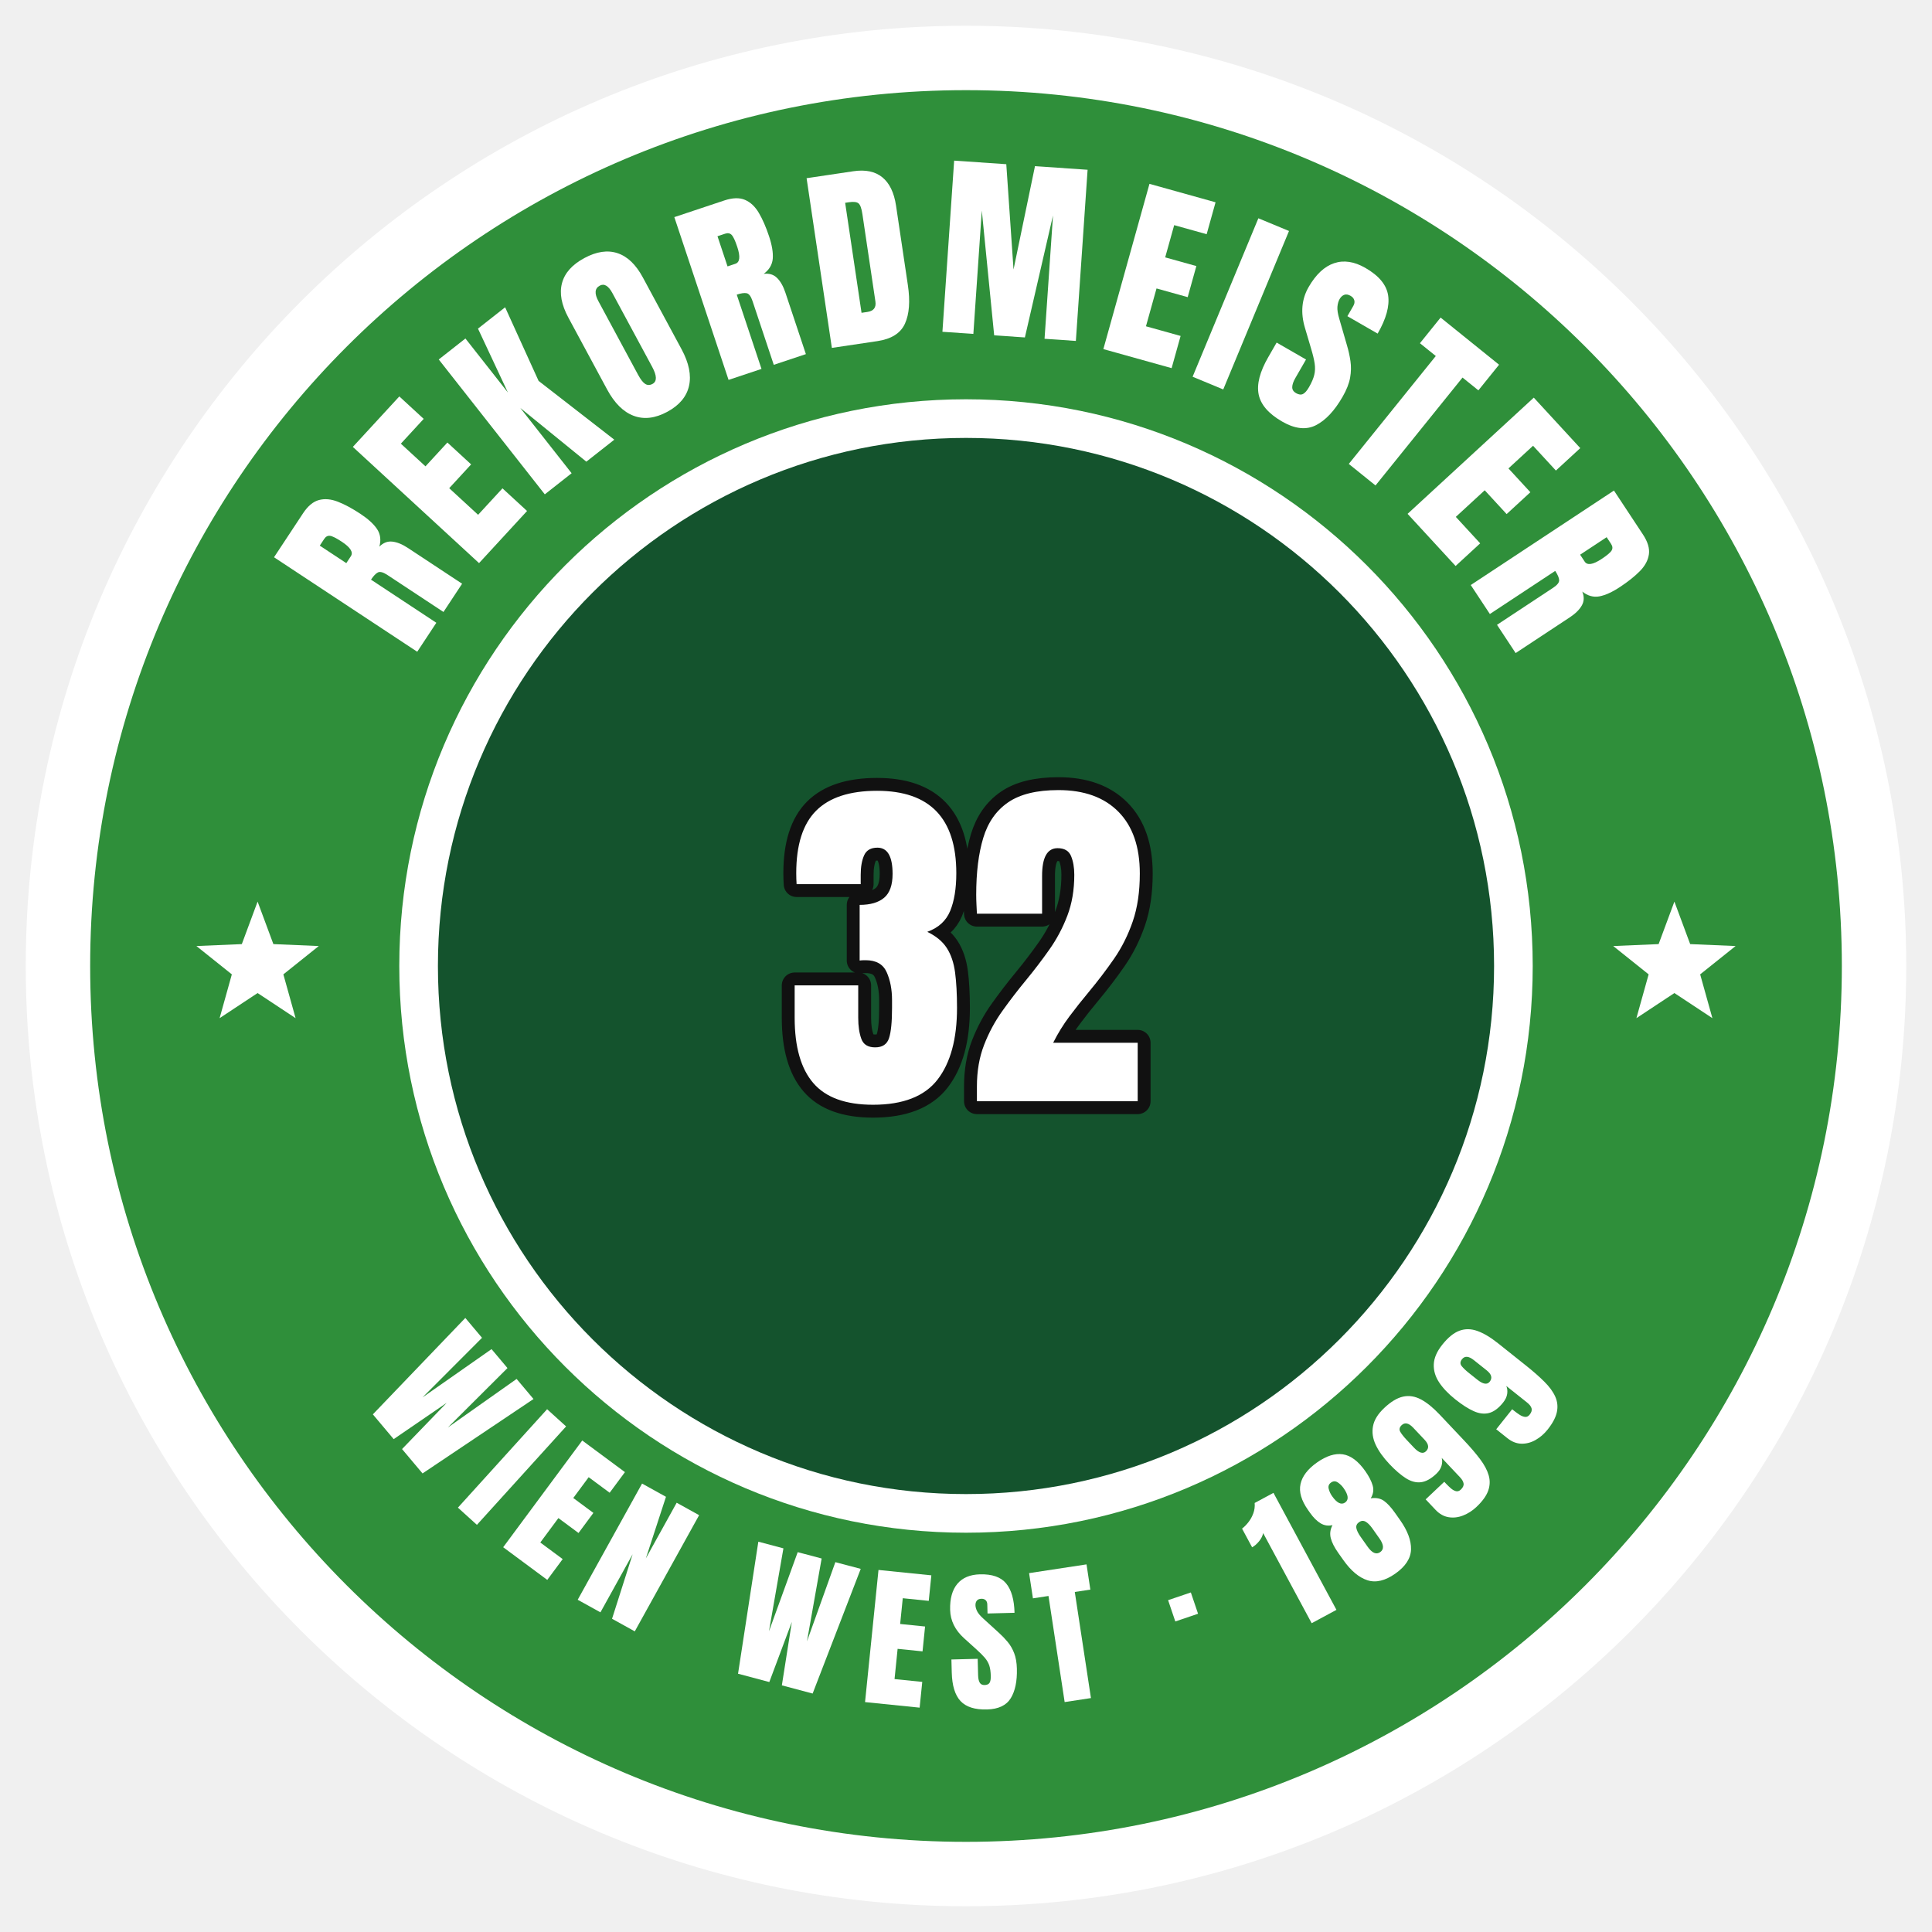
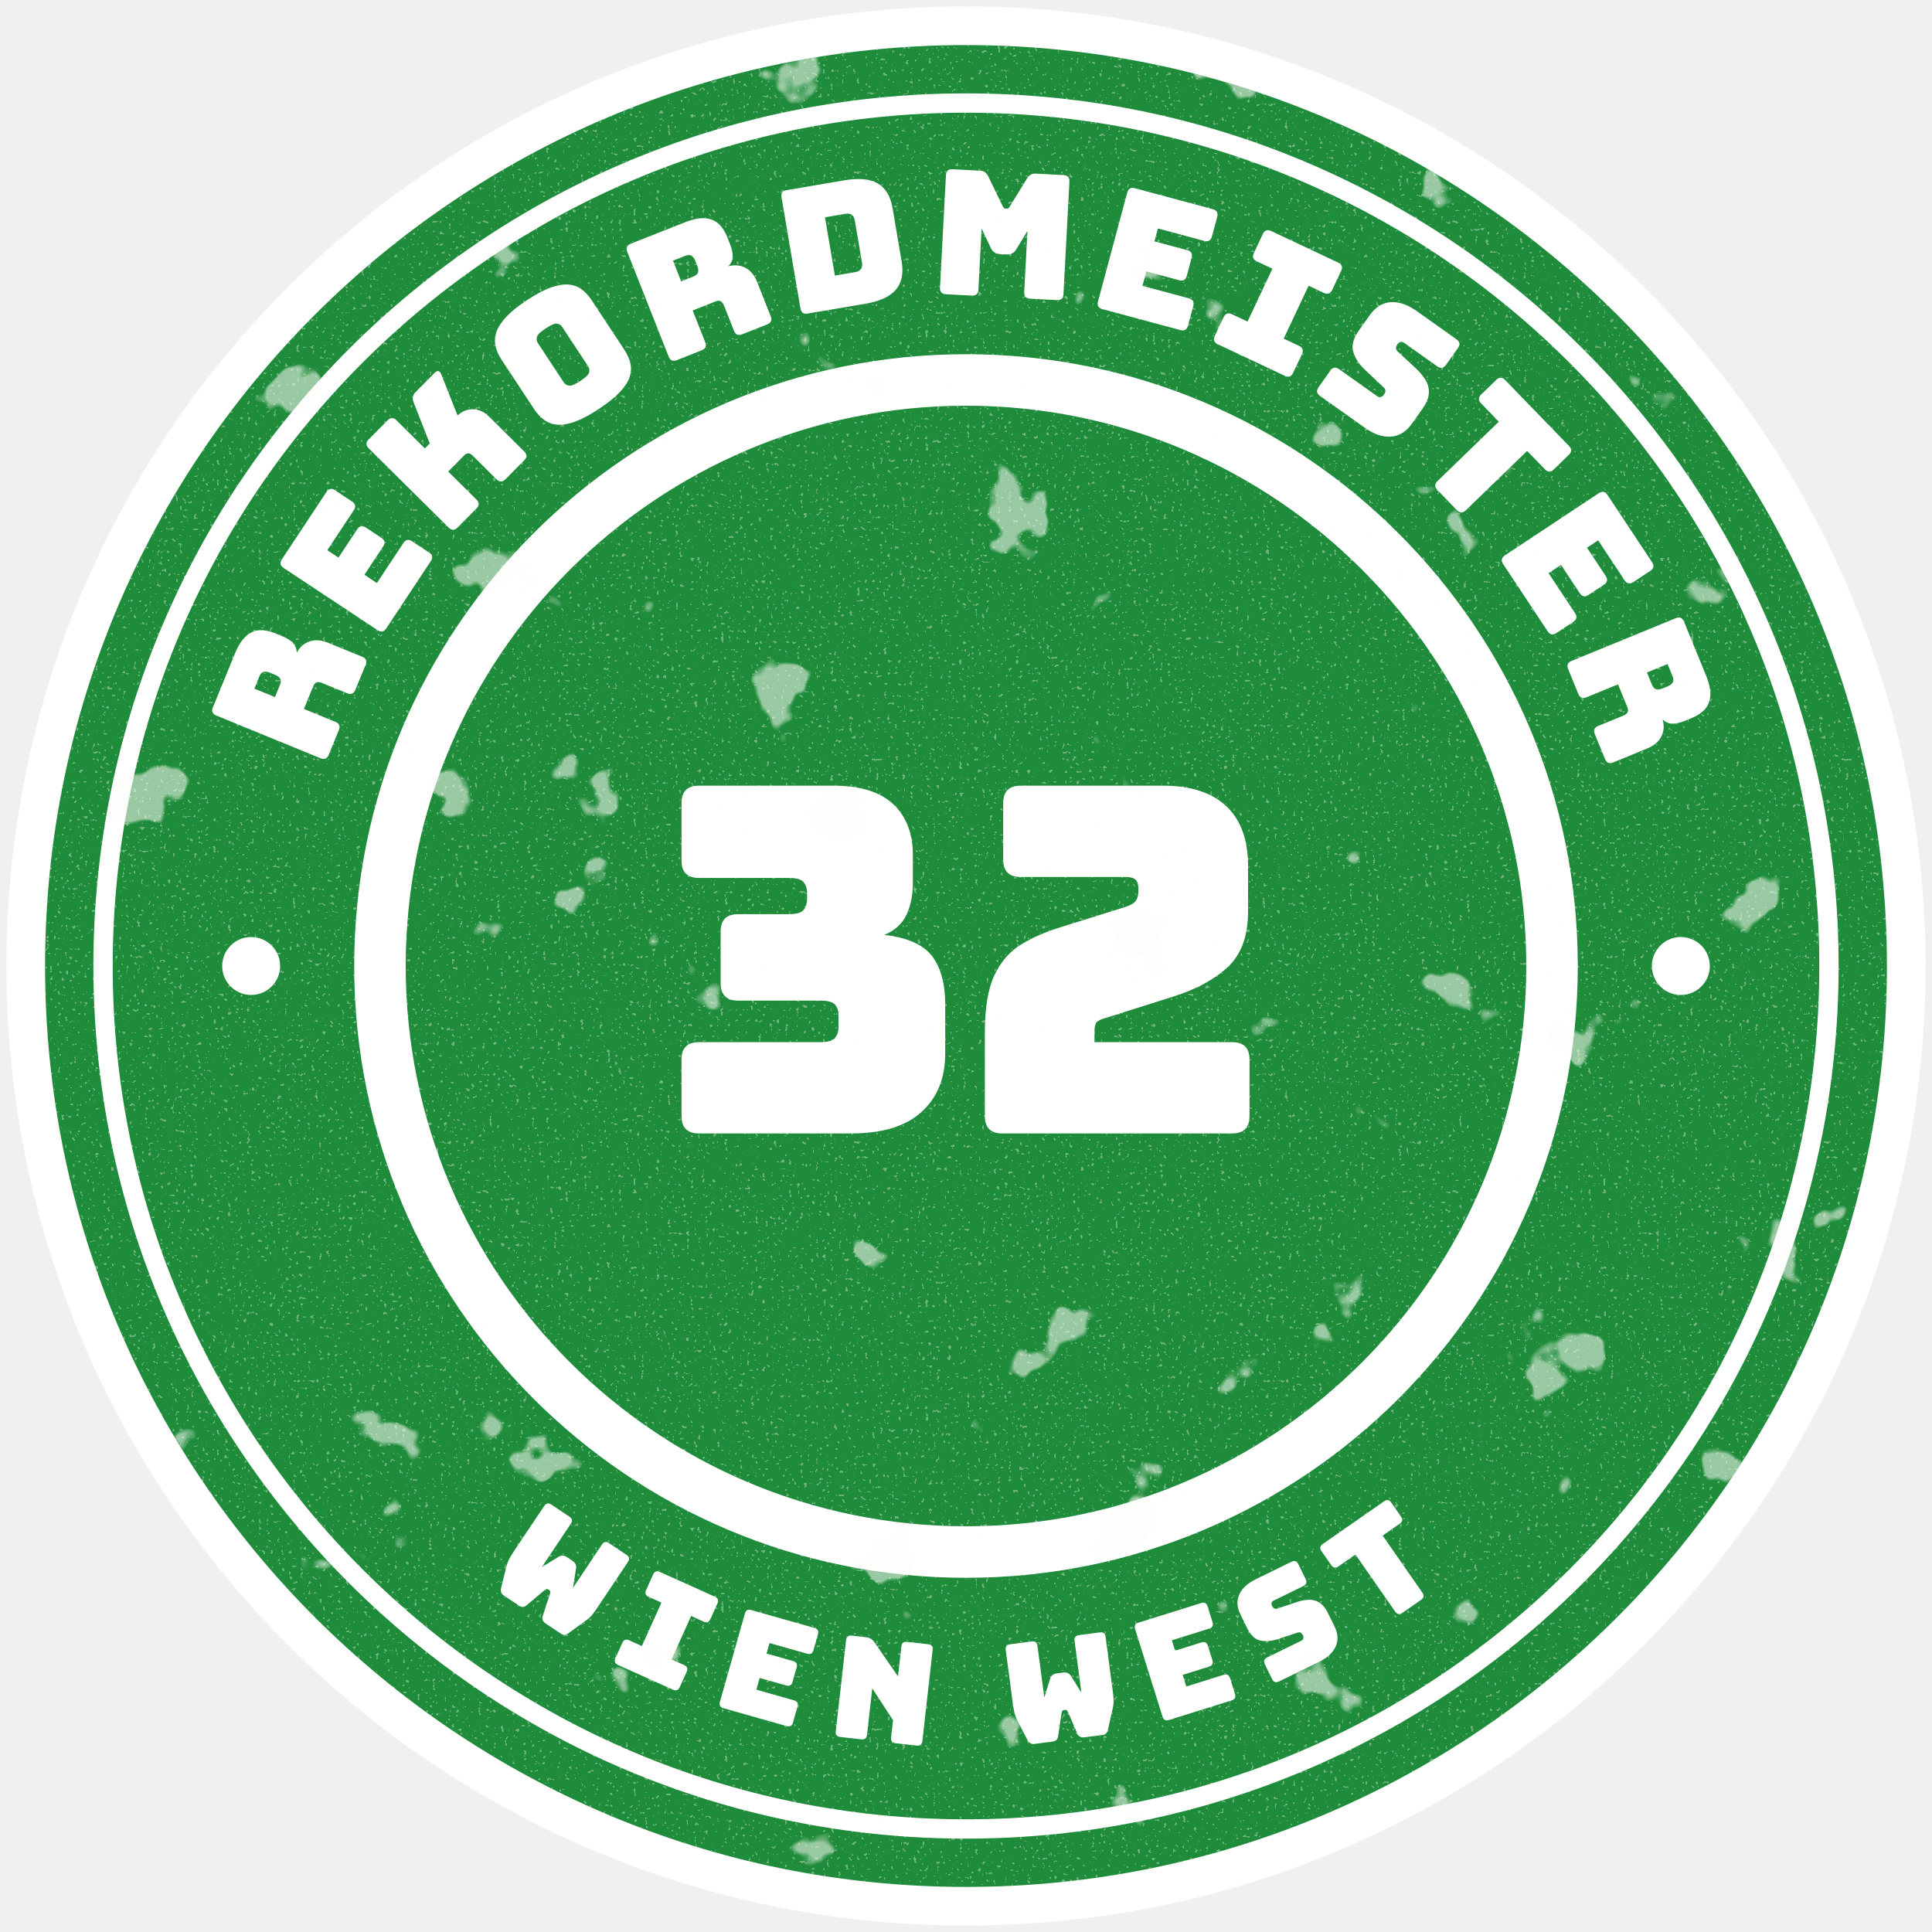
<svg xmlns="http://www.w3.org/2000/svg" viewBox="0 0 600 600" role="img" aria-label="32 Titel">
-   <circle cx="300" cy="300" r="292" fill="#FFFFFF" />
-   <circle cx="300" cy="300" r="272" fill="#2F8F3A" />
-   <circle cx="300" cy="300" r="176" fill="#FFFFFF" />
-   <circle cx="300" cy="300" r="164" fill="#14532D" />
-   <path d="M-1.63 0L-12.41 0L-12.41-53.28L3.94-53.28Q8.02-53.28 10.11-51.42Q12.20-49.56 12.91-46.21Q13.62-42.87 13.62-38.36L13.62-38.36Q13.62-34.00 12.52-31.39Q11.41-28.79 8.36-27.79L8.36-27.79Q10.87-27.28 11.88-25.29Q12.90-23.31 12.90-20.16L12.90-20.16L12.90 0L2.39 0L2.39-20.86Q2.39-23.19 1.44-23.75Q0.48-24.31-1.63-24.31L-1.63-24.31L-1.63 0ZM-1.57-43.41L-1.57-33.54L1.00-33.54Q3.21-33.54 3.21-38.36L3.21-38.36Q3.21-41.47 2.72-42.44Q2.24-43.41 0.91-43.41L0.91-43.41L-1.57-43.41Z" fill="#FFFFFF" transform="translate(300 300) rotate(-56.58) translate(0 -196.0)" />
-   <path d="M11.61 0L-10.40 0L-10.40-53.28L10.91-53.28L10.91-42.99L0.44-42.99L0.44-32.60L10.49-32.60L10.49-22.58L0.44-22.58L0.44-10.38L11.61-10.38L11.61 0Z" fill="#FFFFFF" transform="translate(300 300) rotate(-47.36) translate(0 -196.0)" />
-   <path d="M-1.68 0L-12.28 0L-12.28-53.28L-1.74-53.28L-1.74-31.94L3.22-53.28L13.94-53.28L7.98-28.88L15.18 0L4.13 0L-1.68-25.79L-1.68 0Z" fill="#FFFFFF" transform="translate(300 300) rotate(-38.18) translate(0 -196.0)" />
-   <path d="M0 0.48L0 0.48Q-6.39 0.48-9.76-3.38Q-13.14-7.24-13.14-14.53L-13.14-14.53L-13.14-39.84Q-13.14-46.68-9.79-50.22Q-6.45-53.77 0-53.77L0-53.77Q6.45-53.77 9.79-50.22Q13.14-46.68 13.14-39.84L13.14-39.84L13.14-14.53Q13.14-7.24 9.76-3.38Q6.39 0.48 0 0.48ZM0.09-9.32L0.09-9.32Q2.51-9.32 2.51-14.02L2.51-14.02L2.51-40.02Q2.51-43.96 0.15-43.96L0.15-43.96Q-2.51-43.96-2.51-39.93L-2.51-39.93L-2.51-13.96Q-2.51-11.47-1.91-10.40Q-1.30-9.32 0.09-9.32Z" fill="#FFFFFF" transform="translate(300 300) rotate(-28.33) translate(0 -196.0)" />
-   <path d="M-1.63 0L-12.41 0L-12.41-53.28L3.94-53.28Q8.02-53.28 10.11-51.42Q12.20-49.56 12.91-46.21Q13.62-42.87 13.62-38.36L13.62-38.36Q13.62-34.00 12.52-31.39Q11.41-28.79 8.36-27.79L8.36-27.79Q10.87-27.28 11.88-25.29Q12.90-23.31 12.90-20.16L12.90-20.16L12.90 0L2.39 0L2.39-20.86Q2.39-23.19 1.44-23.75Q0.48-24.31-1.63-24.31L-1.63-24.31L-1.63 0ZM-1.57-43.41L-1.57-33.54L1.00-33.54Q3.21-33.54 3.21-38.36L3.21-38.36Q3.21-41.47 2.72-42.44Q2.24-43.41 0.91-43.41L0.91-43.41L-1.57-43.41Z" fill="#FFFFFF" transform="translate(300 300) rotate(-18.43) translate(0 -196.0)" />
-   <path d="M1.36 0L-12.93 0L-12.93-53.28L1.73-53.28Q7.48-53.28 10.38-50.09Q13.29-46.89 13.29-40.75L13.29-40.75L13.29-15.80Q13.29-8.23 10.64-4.12Q7.99 0 1.36 0L1.36 0ZM-2.21-43.96L-2.21-9.42L-0.36-9.42Q2.57-9.42 2.57-12.26L2.57-12.26L2.57-39.75Q2.57-42.41 1.86-43.19Q1.15-43.96-1.03-43.96L-1.03-43.96L-2.21-43.96Z" fill="#FFFFFF" transform="translate(300 300) rotate(-8.47) translate(0 -196.0)" />
-   <path d="M-11.14 0L-20.77 0L-20.77-53.28L-4.54-53.28L-0.06-20.80L4.39-53.28L20.77-53.28L20.77 0L11.02 0L11.02-38.39L4.90 0L-4.66 0L-11.14-38.39L-11.14 0Z" fill="#FFFFFF" transform="translate(300 300) rotate(3.92) translate(0 -196.0)" />
-   <path d="M11.61 0L-10.40 0L-10.40-53.28L10.91-53.28L10.91-42.99L0.44-42.99L0.44-32.60L10.49-32.60L10.49-22.58L0.44-22.58L0.44-10.38L11.61-10.38L11.61 0Z" fill="#FFFFFF" transform="translate(300 300) rotate(15.59) translate(0 -196.0)" />
-   <path d="M5.15 0L-5.15 0L-5.15-53.28L5.15-53.28L5.15 0Z" fill="#FFFFFF" transform="translate(300 300) rotate(22.54) translate(0 -196.0)" />
-   <path d="M0.71 0.48L0.71 0.48Q-6.58 0.48-9.81-3.15Q-13.03-6.78-13.03-14.71L-13.03-14.71L-13.03-19.92L-2.50-19.92L-2.50-13.26Q-2.50-11.41-1.94-10.37Q-1.38-9.32 0.02-9.32L0.02-9.32Q1.47-9.32 2.03-10.17Q2.59-11.02 2.59-12.96L2.59-12.96Q2.59-15.41 2.10-17.06Q1.62-18.71 0.42-20.21Q-0.77-21.71-2.89-23.70L-2.89-23.70L-7.67-28.25Q-13.03-33.30-13.03-39.81L-13.03-39.81Q-13.03-46.62-9.87-50.19Q-6.71-53.77-0.71-53.77L-0.71-53.77Q6.61-53.77 9.69-49.86Q12.76-45.96 12.76-37.99L12.76-37.99L1.92-37.99L1.92-41.66Q1.92-42.75 1.30-43.35Q0.68-43.96-0.38-43.96L-0.38-43.96Q-1.65-43.96-2.24-43.25Q-2.83-42.53-2.83-41.41L-2.83-41.41Q-2.83-40.29-2.23-38.99Q-1.62-37.69 0.17-36.00L0.17-36.00L6.31-30.09Q8.16-28.34 9.70-26.38Q11.25-24.43 12.19-21.84Q13.12-19.25 13.12-15.53L13.12-15.53Q13.12-8.02 10.35-3.77Q7.58 0.48 0.71 0.48Z" fill="#FFFFFF" transform="translate(300 300) rotate(29.94) translate(0 -196.0)" />
-   <path d="M5.33 0L-5.33 0L-5.33-43.05L-11.66-43.05L-11.66-53.28L11.66-53.28L11.66-43.05L5.33-43.05L5.33 0Z" fill="#FFFFFF" transform="translate(300 300) rotate(38.88) translate(0 -196.0)" />
-   <path d="M11.61 0L-10.40 0L-10.40-53.28L10.91-53.28L10.91-42.99L0.44-42.99L0.44-32.60L10.49-32.60L10.49-22.58L0.44-22.58L0.44-10.38L11.61-10.38L11.61 0Z" fill="#FFFFFF" transform="translate(300 300) rotate(47.36) translate(0 -196.0)" />
-   <path d="M-1.63 0L-12.41 0L-12.41-53.28L3.94-53.28Q8.02-53.28 10.11-51.42Q12.20-49.56 12.91-46.21Q13.62-42.87 13.62-38.36L13.62-38.36Q13.62-34.00 12.52-31.39Q11.41-28.79 8.36-27.79L8.36-27.79Q10.87-27.28 11.88-25.29Q12.90-23.31 12.90-20.16L12.90-20.16L12.90 0L2.39 0L2.39-20.86Q2.39-23.19 1.44-23.75Q0.48-24.31-1.63-24.31L-1.63-24.31L-1.63 0ZM-1.57-43.41L-1.57-33.54L1.00-33.54Q3.21-33.54 3.21-38.36L3.21-38.36Q3.21-41.47 2.72-42.44Q2.24-43.41 0.91-43.41L0.91-43.41L-1.57-43.41Z" fill="#FFFFFF" transform="translate(300 300) rotate(56.58) translate(0 -196.0)" />
-   <path d="M-1.97 0L-12.02 0L-16.45-41.25L-8.39-41.25L-6.12-15.21L-3.80-41.25L3.89-41.25L6.09-15.21L8.30-41.25L16.45-41.25L11.95 0L2.06 0L0-19.85L-1.97 0Z" fill="#FFFFFF" transform="translate(300 300) rotate(49.93) translate(0 230.6)" />
-   <path d="M3.98 0L-3.98 0L-3.98-41.25L3.98-41.25L3.98 0Z" fill="#FFFFFF" transform="translate(300 300) rotate(42.18) translate(0 230.6)" />
-   <path d="M8.99 0L-8.05 0L-8.05-41.25L8.45-41.25L8.45-33.28L0.34-33.28L0.34-25.24L8.12-25.24L8.12-17.48L0.34-17.48L0.34-8.04L8.99-8.04L8.99 0Z" fill="#FFFFFF" transform="translate(300 300) rotate(36.53) translate(0 230.6)" />
-   <path d="M-2.06 0L-10.13 0L-10.13-41.25L-1.64-41.25L2.16-21.49L2.16-41.25L10.13-41.25L10.13 0L2.06 0L-2.06-20.63L-2.06 0Z" fill="#FFFFFF" transform="translate(300 300) rotate(28.98) translate(0 230.6)" />
-   <path d="" fill="#FFFFFF" transform="translate(300 300) rotate(22.67) translate(0 230.6)" />
-   <path d="M-1.97 0L-12.02 0L-16.45-41.25L-8.39-41.25L-6.12-15.21L-3.80-41.25L3.89-41.25L6.09-15.21L8.30-41.25L16.45-41.25L11.95 0L2.06 0L0-19.85L-1.97 0Z" fill="#FFFFFF" transform="translate(300 300) rotate(14.87) translate(0 230.6)" />
-   <path d="M8.99 0L-8.05 0L-8.05-41.25L8.45-41.25L8.45-33.28L0.34-33.28L0.34-25.24L8.12-25.24L8.12-17.48L0.34-17.48L0.34-8.04L8.99-8.04L8.99 0Z" fill="#FFFFFF" transform="translate(300 300) rotate(5.81) translate(0 230.6)" />
-   <path d="M0.55 0.38L0.55 0.38Q-5.10 0.38-7.59-2.44Q-10.09-5.25-10.09-11.39L-10.09-11.39L-10.09-15.42L-1.93-15.42L-1.93-10.27Q-1.93-8.84-1.50-8.03Q-1.07-7.22 0.01-7.22L0.01-7.22Q1.14-7.22 1.57-7.88Q2.00-8.53 2.00-10.03L2.00-10.03Q2.00-11.93 1.63-13.21Q1.25-14.48 0.33-15.64Q-0.60-16.80-2.24-18.35L-2.24-18.35L-5.94-21.87Q-10.09-25.78-10.09-30.82L-10.09-30.82Q-10.09-36.09-7.64-38.86Q-5.19-41.63-0.55-41.63L-0.55-41.63Q5.12-41.63 7.50-38.60Q9.88-35.58 9.88-29.41L9.88-29.41L1.49-29.41L1.49-32.25Q1.49-33.09 1.01-33.56Q0.53-34.03-0.29-34.03L-0.29-34.03Q-1.28-34.03-1.73-33.48Q-2.19-32.93-2.19-32.06L-2.19-32.06Q-2.19-31.20-1.72-30.19Q-1.25-29.18 0.13-27.87L0.13-27.87L4.89-23.30Q6.32-21.94 7.51-20.43Q8.71-18.91 9.43-16.91Q10.16-14.91 10.16-12.02L10.16-12.02Q10.16-6.21 8.02-2.92Q5.87 0.38 0.55 0.38Z" fill="#FFFFFF" transform="translate(300 300) rotate(-1.48) translate(0 230.6)" />
-   <path d="M4.13 0L-4.13 0L-4.13-33.33L-9.02-33.33L-9.02-41.25L9.02-41.25L9.02-33.33L4.13-33.33L4.13 0Z" fill="#FFFFFF" transform="translate(300 300) rotate(-8.66) translate(0 230.6)" />
-   <path d="" fill="#FFFFFF" transform="translate(300 300) rotate(-14.25) translate(0 230.6)" />
-   <path d="M3.73-16.95L-3.73-16.95L-3.73-23.93L3.73-23.93L3.73-16.95Z" fill="#FFFFFF" transform="translate(300 300) rotate(-18.71) translate(0 230.6)" />
-   <path d="" fill="#FFFFFF" transform="translate(300 300) rotate(-23.17) translate(0 230.6)" />
-   <path d="M6.50 0L-2.24 0L-2.24-31.78Q-3.08-30.77-4.56-30.15Q-6.04-29.53-7.35-29.53L-7.35-29.53L-7.35-36.12Q-6.11-36.30-4.68-36.93Q-3.25-37.55-2.02-38.64Q-0.79-39.73-0.13-41.27L-0.13-41.27L6.50-41.27L6.50 0Z" fill="#FFFFFF" transform="translate(300 300) rotate(-28.30) translate(0 230.6)" />
-   <path d="M0 0.45L0 0.45Q-5.81 0.45-8.30-2.88Q-10.78-6.21-10.78-12.30L-10.78-12.30L-10.78-15.05Q-10.78-18.19-10.03-20.13Q-9.28-22.08-7.27-23.11L-7.27-23.11Q-9.16-23.88-9.96-25.70Q-10.76-27.52-10.76-30.21L-10.76-30.21L-10.76-31.29Q-10.76-36.77-8.00-39.27Q-5.25-41.77 0-41.77L0-41.77Q5.39-41.77 8.06-39.20Q10.73-36.63 10.73-30.96L10.73-30.96Q10.73-27.98 10.03-25.97Q9.33-23.95 7.24-23.06L7.24-23.06Q9.47-21.91 10.13-20.05Q10.78-18.19 10.78-15.05L10.78-15.05L10.78-12.30Q10.78-6.21 8.30-2.88Q5.81 0.45 0 0.45ZM0-26.58L0-26.58Q2.18-26.58 2.18-30.52L2.18-30.52Q2.18-31.83 1.72-33Q1.27-34.17 0-34.17L0-34.17Q-1.27-34.17-1.72-33Q-2.18-31.83-2.18-30.52L-2.18-30.52Q-2.18-26.58 0-26.58ZM0-7.71L0-7.71Q2.25-7.71 2.25-11.34L2.25-11.34L2.25-15.12Q2.25-16.99 1.75-18.05Q1.24-19.10 0-19.10L0-19.10Q-1.29-19.10-1.76-18.05Q-2.23-16.99-2.23-15.12L-2.23-15.12L-2.23-11.34Q-2.23-7.71 0-7.71Z" fill="#FFFFFF" transform="translate(300 300) rotate(-35.25) translate(0 230.6)" />
-   <path d="M-0.07 0.38L-0.07 0.38Q-2.67 0.38-4.92-0.53Q-7.17-1.43-8.55-3.23Q-9.94-5.04-9.94-7.71L-9.94-7.71L-9.94-12.16L-1.99-12.16L-1.99-11.32Q-1.99-10.29-1.89-9.26Q-1.78-8.23-1.35-7.55Q-0.91-6.87 0.07-6.87L0.07-6.87Q1.45-6.87 1.99-7.63Q2.53-8.39 2.53-9.82L2.53-9.82L2.53-18.09Q1.95-17.02 0.77-16.34Q-0.40-15.66-2.09-15.66L-2.09-15.66Q-5.48-15.66-7.34-17.03Q-9.19-18.40-9.89-21.12Q-10.59-23.84-10.59-27.91L-10.59-27.91Q-10.59-32.04-9.59-35.12Q-8.58-38.20-6.22-39.91Q-3.87-41.63 0.16-41.63L0.16-41.63Q4.48-41.63 6.89-40.16Q9.30-38.70 10.30-35.75Q11.30-32.81 11.30-28.38L11.30-28.38L11.30-17.23Q11.30-12.94 10.93-9.66Q10.57-6.38 9.42-4.15Q8.27-1.92 6-0.77Q3.73 0.38-0.07 0.38ZM0.35-22.95L0.35-22.95Q2.53-22.95 2.53-25.88L2.53-25.88L2.53-30.98Q2.53-34.03 0.47-34.03L0.47-34.03Q-0.98-34.03-1.27-32.80Q-1.55-31.57-1.55-29.65L-1.55-29.65L-1.55-26.32Q-1.55-22.95 0.35-22.95Z" fill="#FFFFFF" transform="translate(300 300) rotate(-43.36) translate(0 230.6)" />
-   <path d="M-0.07 0.38L-0.07 0.38Q-2.67 0.38-4.92-0.53Q-7.17-1.43-8.55-3.23Q-9.94-5.04-9.94-7.71L-9.94-7.71L-9.94-12.16L-1.99-12.16L-1.99-11.32Q-1.99-10.29-1.89-9.26Q-1.78-8.23-1.35-7.55Q-0.91-6.87 0.07-6.87L0.07-6.87Q1.45-6.87 1.99-7.63Q2.53-8.39 2.53-9.82L2.53-9.82L2.53-18.09Q1.95-17.02 0.77-16.34Q-0.40-15.66-2.09-15.66L-2.09-15.66Q-5.48-15.66-7.34-17.03Q-9.19-18.40-9.89-21.12Q-10.59-23.84-10.59-27.91L-10.59-27.91Q-10.59-32.04-9.59-35.12Q-8.58-38.20-6.22-39.91Q-3.87-41.63 0.16-41.63L0.16-41.63Q4.48-41.63 6.89-40.16Q9.30-38.70 10.30-35.75Q11.30-32.81 11.30-28.38L11.30-28.38L11.30-17.23Q11.30-12.94 10.93-9.66Q10.57-6.38 9.42-4.15Q8.27-1.92 6-0.77Q3.73 0.38-0.07 0.38ZM0.35-22.95L0.35-22.95Q2.53-22.95 2.53-25.88L2.53-25.88L2.53-30.98Q2.53-34.03 0.47-34.03L0.47-34.03Q-0.98-34.03-1.27-32.80Q-1.55-31.57-1.55-29.65L-1.55-29.65L-1.55-26.32Q-1.55-22.95 0.35-22.95Z" fill="#FFFFFF" transform="translate(300 300) rotate(-51.46) translate(0 230.6)" />
-   <polygon points="80.0,280.0 84.9,293.2 99.0,293.8 88.0,302.6 91.8,316.2 80.0,308.4 68.2,316.2 72.0,302.6 61.0,293.8 75.1,293.2" fill="#FFFFFF" />
-   <polygon points="520.0,280.0 524.9,293.2 539.0,293.8 528.0,302.6 531.8,316.2 520.0,308.4 508.2,316.2 512.0,302.6 501.0,293.8 515.1,293.2" fill="#FFFFFF" />
-   <path d="M271.13 343.09L271.13 343.09Q258.38 343.09 252.59 336.37Q246.79 329.64 246.79 316.08L246.79 316.08L246.79 306.02L266.53 306.02L266.53 316.13Q266.53 319.96 267.49 322.61Q268.45 325.27 271.78 325.27L271.78 325.27Q275.17 325.27 276.10 322.39Q277.03 319.52 277.03 313.02L277.03 313.02L277.03 310.61Q277.03 305.63 275.36 301.91Q273.70 298.20 268.83 298.20L268.83 298.20Q268.23 298.20 267.76 298.22Q267.30 298.25 266.97 298.30L266.97 298.30L266.97 281.02Q271.95 281.02 274.57 278.81Q277.20 276.59 277.20 271.40L277.20 271.40Q277.20 263.25 272.49 263.25L272.49 263.25Q269.43 263.25 268.36 265.63Q267.30 268.01 267.30 271.67L267.30 271.67L267.30 274.57L247.39 274.57Q247.34 273.91 247.31 272.98Q247.28 272.05 247.28 271.18L247.28 271.18Q247.28 257.95 253.46 251.77Q259.64 245.59 272.38 245.59L272.38 245.59Q296.99 245.59 296.99 271.18L296.99 271.18Q296.99 278.29 295.08 282.91Q293.16 287.53 287.97 289.39L287.97 289.39Q292.07 291.36 294.04 294.42Q296.01 297.48 296.61 302.02Q297.21 306.56 297.21 313.02L297.21 313.02Q297.21 327.45 291.17 335.27Q285.13 343.09 271.13 343.09ZM353.32 342L303.39 342L303.39 337.41Q303.39 330.24 305.61 324.53Q307.82 318.81 311.32 313.92Q314.82 309.02 318.70 304.32L318.70 304.32Q322.48 299.73 325.89 294.89Q329.31 290.05 331.47 284.39Q333.63 278.73 333.63 271.67L333.63 271.67Q333.63 268.28 332.62 265.85Q331.61 263.41 328.44 263.41L328.44 263.41Q323.63 263.41 323.63 272L323.63 272L323.63 283.76L303.39 283.76Q303.34 282.50 303.25 280.91Q303.17 279.33 303.17 277.85L303.17 277.85Q303.17 267.46 305.36 260.21Q307.55 252.97 313.10 249.17Q318.65 245.37 328.71 245.37L328.71 245.37Q340.69 245.37 347.33 252.09Q353.98 258.82 353.98 271.29L353.98 271.29Q353.98 279.77 351.79 286.14Q349.60 292.51 345.99 297.73Q342.38 302.95 338.06 308.15L338.06 308.15Q335 311.81 332.13 315.64Q329.26 319.47 327.07 323.84L327.07 323.84L353.32 323.84L353.32 342Z" fill="#111111" stroke="#111111" stroke-width="8" stroke-linejoin="round" />
-   <path d="M271.13 343.09L271.13 343.09Q258.38 343.09 252.59 336.37Q246.79 329.64 246.79 316.08L246.79 316.08L246.79 306.02L266.53 306.02L266.53 316.13Q266.53 319.96 267.49 322.61Q268.45 325.27 271.78 325.27L271.78 325.27Q275.17 325.27 276.10 322.39Q277.03 319.52 277.03 313.02L277.03 313.02L277.03 310.61Q277.03 305.63 275.36 301.91Q273.70 298.20 268.83 298.20L268.83 298.20Q268.23 298.20 267.76 298.22Q267.30 298.25 266.97 298.30L266.97 298.30L266.97 281.02Q271.95 281.02 274.57 278.81Q277.20 276.59 277.20 271.40L277.20 271.40Q277.20 263.25 272.49 263.25L272.49 263.25Q269.43 263.25 268.36 265.63Q267.30 268.01 267.30 271.67L267.30 271.67L267.30 274.57L247.39 274.57Q247.34 273.91 247.31 272.98Q247.28 272.05 247.28 271.18L247.28 271.18Q247.28 257.95 253.46 251.77Q259.64 245.59 272.38 245.59L272.38 245.59Q296.99 245.59 296.99 271.18L296.99 271.18Q296.99 278.29 295.08 282.91Q293.16 287.53 287.97 289.39L287.97 289.39Q292.07 291.36 294.04 294.42Q296.01 297.48 296.61 302.02Q297.21 306.56 297.21 313.02L297.21 313.02Q297.21 327.45 291.17 335.27Q285.13 343.09 271.13 343.09ZM353.32 342L303.39 342L303.39 337.41Q303.39 330.24 305.61 324.53Q307.82 318.81 311.32 313.92Q314.82 309.02 318.70 304.32L318.70 304.32Q322.48 299.73 325.89 294.89Q329.31 290.05 331.47 284.39Q333.63 278.73 333.63 271.67L333.63 271.67Q333.63 268.28 332.62 265.85Q331.61 263.41 328.44 263.41L328.44 263.41Q323.63 263.41 323.63 272L323.63 272L323.63 283.76L303.39 283.76Q303.34 282.50 303.25 280.91Q303.17 279.33 303.17 277.85L303.17 277.85Q303.17 267.46 305.36 260.21Q307.55 252.97 313.10 249.17Q318.65 245.37 328.71 245.37L328.71 245.37Q340.69 245.37 347.33 252.09Q353.98 258.82 353.98 271.29L353.98 271.29Q353.98 279.77 351.79 286.14Q349.60 292.51 345.99 297.73Q342.38 302.95 338.06 308.15L338.06 308.15Q335 311.81 332.13 315.64Q329.26 319.47 327.07 323.84L327.07 323.84L353.32 323.84L353.32 342Z" fill="#FFFFFF" />
+   <circle cx="300" cy="300" r="298" fill="#FFFFFF" />
+   <clipPath id="cr1686344067">
+     <circle cx="300" cy="300" r="286" />
+   </clipPath>
+   <g clip-path="url(#cr1686344067)">
+     <rect width="600" height="600" fill="#1E8C3A" />
+     <circle cx="300" cy="300" r="190" fill="#FFFFFF" />
+     <circle cx="300" cy="300" r="174" fill="#1E8C3A" />
+     <circle cx="300" cy="300" r="268" fill="none" stroke="#FFFFFF" stroke-width="6" />
+     <path d="M-6.07 0L-6.07 0L-14.39 0Q-16.34 0-16.34-1.94L-16.34-1.94L-16.34-36.94Q-16.34-38.88-14.39-38.88L-14.39-38.88L3.59-38.88Q7.64-38.88 9.96-37.75Q12.28-36.61 13.26-34.59Q14.23-32.56 14.23-29.86L14.23-29.86L14.23-27.38Q14.23-25.11 13.58-23.54Q12.93-21.98 11.20-21.22L11.20-21.22Q14.17-20.90 15.96-18.85Q17.74-16.79 17.74-13.39L17.74-13.39L17.74-1.94Q17.74 0 15.80 0L15.80 0L7.43 0Q5.48 0 5.48-1.94L5.48-1.94L5.48-10.21Q5.48-11.45 5.02-11.99Q4.56-12.53 3.43-12.53L3.43-12.53L-4.13-12.53L-4.13-1.94Q-4.13 0-6.07 0ZM-0.08-29.16L-4.13-29.16L-4.13-22.25L-0.08-22.25Q1.32-22.25 1.81-22.98Q2.29-23.71 2.29-24.79L2.29-24.79L2.29-26.62Q2.29-27.70 1.81-28.43Q1.32-29.16-0.08-29.16L-0.08-29.16Z" fill="#FFFFFF" transform="translate(300 300) rotate(-67.71) translate(0 -208.0)" />
+     <path d="M13.07 0L13.07 0L-11.99 0Q-13.93 0-13.93-1.94L-13.93-1.94L-13.93-36.94Q-13.93-38.88-11.99-38.88L-11.99-38.88L13.07-38.88Q15.01-38.88 15.01-36.94L15.01-36.94L15.01-30.62Q15.01-28.67 13.07-28.67L13.07-28.67L-1.84-28.67L-1.84-24.52L8.69-24.52Q10.64-24.52 10.64-22.57L10.64-22.57L10.64-16.79Q10.64-14.85 8.69-14.85L8.69-14.85L-1.84-14.85L-1.84-10.21L13.07-10.21Q15.01-10.21 15.01-8.26L15.01-8.26L15.01-1.94Q15.01 0 13.07 0Z" fill="#FFFFFF" transform="translate(300 300) rotate(-56.49) translate(0 -208.0)" />
+     <path d="M-6.10 0L-6.10 0L-14.47 0Q-16.42 0-16.42-1.94L-16.42-1.94L-16.42-36.94Q-16.42-38.88-14.47-38.88L-14.47-38.88L-6.10-38.88Q-4.16-38.88-4.16-36.94L-4.16-36.94L-4.16-24.52L-2.00-24.52L3.56-37.10Q4.32-38.88 6.26-38.88L6.26-38.88L14.58-38.88Q16.52-38.88 15.77-37.10L15.77-37.10L10.26-24.52Q13.28-24.35 15.09-22.38Q16.90-20.41 16.90-17.17L16.90-17.17L16.90-1.94Q16.90 0 14.96 0L14.96 0L6.64 0Q4.70 0 4.70-1.94L4.70-1.94L4.70-12.47Q4.70-14.31 2.97-14.31L2.97-14.31L-4.16-14.31L-4.16-1.94Q-4.16 0-6.10 0Z" fill="#FFFFFF" transform="translate(300 300) rotate(-45.25) translate(0 -208.0)" />
+     <path d="M16.77-28.62L16.77-10.21Q16.77-7.72 16.04-5.70Q15.31-3.67 13.47-2.21Q11.64-0.76 8.37 0.03Q5.10 0.81 0.03 0.81L0.03 0.81Q-5.05 0.81-8.32 0.03Q-11.58-0.76-13.42-2.21Q-15.26-3.67-16.01-5.70Q-16.77-7.72-16.77-10.21L-16.77-10.21L-16.77-28.62Q-16.77-31.10-16.01-33.13Q-15.26-35.15-13.42-36.61Q-11.58-38.07-8.32-38.88Q-5.05-39.69 0.03-39.69L0.03-39.69Q5.10-39.69 8.37-38.88Q11.64-38.07 13.47-36.61Q15.31-35.15 16.04-33.13Q16.77-31.10 16.77-28.62L16.77-28.62ZM-4.51-26.68L-4.51-12.15Q-4.51-11.07-3.70-10.34Q-2.89-9.61 0.03-9.61L0.03-9.61Q3.00-9.61 3.78-10.34Q4.56-11.07 4.56-12.15L4.56-12.15L4.56-26.68Q4.56-27.76 3.78-28.46Q3.00-29.16 0.03-29.16L0.03-29.16Q-2.89-29.16-3.70-28.46Q-4.51-27.76-4.51-26.68L-4.51-26.68Z" fill="#FFFFFF" transform="translate(300 300) rotate(-33.40) translate(0 -208.0)" />
+     <path d="M-6.07 0L-6.07 0L-14.39 0Q-16.34 0-16.34-1.94L-16.34-1.94L-16.34-36.94Q-16.34-38.88-14.39-38.88L-14.39-38.88L3.59-38.88Q7.64-38.88 9.96-37.75Q12.28-36.61 13.26-34.59Q14.23-32.56 14.23-29.86L14.23-29.86L14.23-27.38Q14.23-25.11 13.58-23.54Q12.93-21.98 11.20-21.22L11.20-21.22Q14.17-20.90 15.96-18.85Q17.74-16.79 17.74-13.39L17.74-13.39L17.74-1.94Q17.74 0 15.80 0L15.80 0L7.43 0Q5.48 0 5.48-1.94L5.48-1.94L5.48-10.21Q5.48-11.45 5.02-11.99Q4.56-12.53 3.43-12.53L3.43-12.53L-4.13-12.53L-4.13-1.94Q-4.13 0-6.07 0ZM-0.08-29.16L-4.13-29.16L-4.13-22.25L-0.08-22.25Q1.32-22.25 1.81-22.98Q2.29-23.71 2.29-24.79L2.29-24.79L2.29-26.62Q2.29-27.70 1.81-28.43Q1.32-29.16-0.08-29.16L-0.08-29.16Z" fill="#FFFFFF" transform="translate(300 300) rotate(-21.56) translate(0 -208.0)" />
+     <path d="M3.73 0L3.73 0L-14.47 0Q-16.42 0-16.42-1.94L-16.42-1.94L-16.42-36.94Q-16.42-38.88-14.47-38.88L-14.47-38.88L3.73-38.88Q10.53-38.88 13.77-36.18Q17.01-33.48 17.01-27.86L17.01-27.86L17.01-11.02Q17.01-5.40 13.77-2.70Q10.53 0 3.73 0ZM2.27-28.57L-4.16-28.57L-4.16-10.21L2.27-10.21Q4.81-10.21 4.81-12.85L4.81-12.85L4.81-25.97Q4.81-28.57 2.27-28.57L2.27-28.57Z" fill="#FFFFFF" transform="translate(300 300) rotate(-9.66) translate(0 -208.0)" />
+     <path d="M-9.21 0L-9.21 0L-17.25 0Q-19.20 0-19.20-1.94L-19.20-1.94L-19.20-36.94Q-19.20-38.88-17.25-38.88L-17.25-38.88L-8.56-38.88Q-6.94-38.88-6.07-37.26L-6.07-37.26L-1.21-28.46Q-0.95-27.97-0.76-27.76Q-0.57-27.54-0.24-27.54L-0.24-27.54L0.24-27.54Q0.57-27.54 0.76-27.76Q0.95-27.97 1.21-28.46L1.21-28.46L6.02-37.26Q6.89-38.88 8.51-38.88L8.51-38.88L17.25-38.88Q19.20-38.88 19.20-36.94L19.20-36.94L19.20-1.94Q19.20 0 17.25 0L17.25 0L8.94 0Q6.99 0 6.99-1.94L6.99-1.94L6.99-20.95L3.81-15.07Q2.89-13.34 0.95-13.34L0.95-13.34L-1.21-13.34Q-3.16-13.34-4.08-15.07L-4.08-15.07L-7.26-20.95L-7.26-1.94Q-7.26 0-9.21 0Z" fill="#FFFFFF" transform="translate(300 300) rotate(3.03) translate(0 -208.0)" />
+     <path d="M13.07 0L13.07 0L-11.99 0Q-13.93 0-13.93-1.94L-13.93-1.94L-13.93-36.94Q-13.93-38.88-11.99-38.88L-11.99-38.88L13.07-38.88Q15.01-38.88 15.01-36.94L15.01-36.94L15.01-30.62Q15.01-28.67 13.07-28.67L13.07-28.67L-1.84-28.67L-1.84-24.52L8.69-24.52Q10.64-24.52 10.64-22.57L10.64-22.57L10.64-16.79Q10.64-14.85 8.69-14.85L8.69-14.85L-1.84-14.85L-1.84-10.21L13.07-10.21Q15.01-10.21 15.01-8.26L15.01-8.26L15.01-1.94Q15.01 0 13.07 0Z" fill="#FFFFFF" transform="translate(300 300) rotate(15.03) translate(0 -208.0)" />
+     <path d="M11.47 0L-11.53 0Q-13.47 0-13.47-1.94L-13.47-1.94L-13.47-8.37Q-13.47-10.31-11.53-10.31L-11.53-10.31L-6.18-10.31L-6.18-28.46L-11.53-28.46Q-13.47-28.46-13.47-30.40L-13.47-30.40L-13.47-36.94Q-13.47-38.88-11.53-38.88L-11.53-38.88L11.47-38.88Q13.42-38.88 13.42-36.94L13.42-36.94L13.42-30.40Q13.42-28.46 11.47-28.46L11.47-28.46L6.24-28.46L6.24-10.31L11.47-10.31Q13.42-10.31 13.42-8.37L13.42-8.37L13.42-1.94Q13.42 0 11.47 0L11.47 0Z" fill="#FFFFFF" transform="translate(300 300) rotate(25.22) translate(0 -208.0)" />
+     <path d="M4.21 0L4.21 0L-12.85 0Q-14.80 0-14.80-1.94L-14.80-1.94L-14.80-8.26Q-14.80-10.21-12.85-10.21L-12.85-10.21L1.67-10.21Q2.38-10.21 2.73-10.66Q3.08-11.12 3.08-11.77L3.08-11.77Q3.08-12.69 2.73-13.12Q2.38-13.55 1.67-13.61L1.67-13.61L-6.43-14.74Q-10.21-15.34-12.50-17.25Q-14.80-19.17-14.80-23.71L-14.80-23.71L-14.80-29.38Q-14.80-34.02-11.83-36.45Q-8.86-38.88-3.62-38.88L-3.62-38.88L11.50-38.88Q13.45-38.88 13.45-36.94L13.45-36.94L13.45-30.51Q13.45-28.57 11.50-28.57L11.50-28.57L-1.08-28.57Q-2.54-28.57-2.54-26.95L-2.54-26.95Q-2.54-25.38-1.08-25.22L-1.08-25.22L6.97-24.14Q9.50-23.76 11.39-22.82Q13.28-21.87 14.34-20.03Q15.39-18.20 15.39-15.17L15.39-15.17L15.39-9.50Q15.39-4.91 12.42-2.46Q9.45 0 4.21 0Z" fill="#FFFFFF" transform="translate(300 300) rotate(35.38) translate(0 -208.0)" />
+     <path d="M4.37 0L4.37 0L-4.37 0Q-6.32 0-6.32-1.94L-6.32-1.94L-6.32-28.46L-14.26-28.46Q-16.20-28.46-16.20-30.40L-16.20-30.40L-16.20-36.94Q-16.20-38.88-14.26-38.88L-14.26-38.88L14.26-38.88Q16.20-38.88 16.20-36.94L16.20-36.94L16.20-30.40Q16.20-28.46 14.26-28.46L14.26-28.46L6.32-28.46L6.32-1.94Q6.32 0 4.37 0Z" fill="#FFFFFF" transform="translate(300 300) rotate(45.92) translate(0 -208.0)" />
+     <path d="M13.07 0L13.07 0L-11.99 0Q-13.93 0-13.93-1.94L-13.93-1.94L-13.93-36.94Q-13.93-38.88-11.99-38.88L-11.99-38.88L13.07-38.88Q15.01-38.88 15.01-36.94L15.01-36.94L15.01-30.62Q15.01-28.67 13.07-28.67L13.07-28.67L-1.84-28.67L-1.84-24.52L8.69-24.52Q10.64-24.52 10.64-22.57L10.64-22.57L10.64-16.79Q10.64-14.85 8.69-14.85L8.69-14.85L-1.84-14.85L-1.84-10.21L13.07-10.21Q15.01-10.21 15.01-8.26L15.01-8.26L15.01-1.94Q15.01 0 13.07 0Z" fill="#FFFFFF" transform="translate(300 300) rotate(56.49) translate(0 -208.0)" />
+     <path d="M-6.07 0L-6.07 0L-14.39 0Q-16.34 0-16.34-1.94L-16.34-1.94L-16.34-36.94Q-16.34-38.88-14.39-38.88L-14.39-38.88L3.59-38.88Q7.64-38.88 9.96-37.75Q12.28-36.61 13.26-34.59Q14.23-32.56 14.23-29.86L14.23-29.86L14.23-27.38Q14.23-25.11 13.58-23.54Q12.93-21.98 11.20-21.22L11.20-21.22Q14.17-20.90 15.96-18.85Q17.74-16.79 17.74-13.39L17.74-13.39L17.74-1.94Q17.74 0 15.80 0L15.80 0L7.43 0Q5.48 0 5.48-1.94L5.48-1.94L5.48-10.21Q5.48-11.45 5.02-11.99Q4.56-12.53 3.43-12.53L3.43-12.53L-4.13-12.53L-4.13-1.94Q-4.13 0-6.07 0ZM-0.08-29.16L-4.13-29.16L-4.13-22.25L-0.08-22.25Q1.32-22.25 1.81-22.98Q2.29-23.71 2.29-24.79L2.29-24.79L2.29-26.62Q2.29-27.70 1.81-28.43Q1.32-29.16-0.08-29.16L-0.08-29.16Z" fill="#FFFFFF" transform="translate(300 300) rotate(67.71) translate(0 -208.0)" />
+     <path d="M7.50-31.68L7.50-31.68L14.06-31.68Q15.64-31.68 15.64-30.10L15.64-30.10L15.64-13.02Q15.64-11.62 15.55-10.41Q15.47-9.20 14.85-7.57L14.85-7.57L12.65-1.58Q12.43-0.92 12.01-0.46Q11.59 0 10.89 0L10.89 0L5.04 0Q4.33 0 3.78-0.31Q3.23-0.62 3.01-1.32L3.01-1.32L0.99-8.49Q0.77-9.24 0.20-9.24L0.20-9.24L-0.20-9.24Q-0.77-9.24-0.99-8.49L-0.99-8.49L-3.06-1.32Q-3.45 0-4.91 0L-4.91 0L-10.71 0Q-11.42 0-11.92-0.44Q-12.43-0.88-12.65-1.58L-12.65-1.58L-14.85-7.66Q-15.42-9.28-15.53-10.49Q-15.64-11.70-15.64-13.11L-15.64-13.11L-15.64-30.10Q-15.64-31.68-14.06-31.68L-14.06-31.68L-7.28-31.68Q-5.70-31.68-5.70-30.10L-5.70-30.10L-5.70-13.90L-3.15-19.45Q-2.79-20.20-2.22-20.50Q-1.65-20.81-0.81-20.81L-0.81-20.81L1.03-20.81Q1.91-20.81 2.46-20.50Q3.01-20.20 3.37-19.45L3.37-19.45L5.92-13.90L5.92-30.10Q5.92-31.68 7.50-31.68Z" fill="#FFFFFF" transform="translate(300 300) rotate(33.78) translate(0 242.3)" />
+     <path d="M9.35 0L-9.39 0Q-10.98 0-10.98-1.58L-10.98-1.58L-10.98-6.82Q-10.98-8.40-9.39-8.40L-9.39-8.40L-5.04-8.40L-5.04-23.19L-9.39-23.19Q-10.98-23.19-10.98-24.77L-10.98-24.77L-10.98-30.10Q-10.98-31.68-9.39-31.68L-9.39-31.68L9.35-31.68Q10.93-31.68 10.93-30.10L10.93-30.10L10.93-24.77Q10.93-23.19 9.35-23.19L9.35-23.19L5.08-23.19L5.08-8.40L9.35-8.40Q10.93-8.40 10.93-6.82L10.93-6.82L10.93-1.58Q10.93 0 9.35 0L9.35 0Z" fill="#FFFFFF" transform="translate(300 300) rotate(24.25) translate(0 242.3)" />
+     <path d="M10.65 0L10.65 0L-9.77 0Q-11.35 0-11.35-1.58L-11.35-1.58L-11.35-30.10Q-11.35-31.68-9.77-31.68L-9.77-31.68L10.65-31.68Q12.23-31.68 12.23-30.10L12.23-30.10L12.23-24.95Q12.23-23.36 10.65-23.36L10.65-23.36L-1.50-23.36L-1.50-19.98L7.08-19.98Q8.67-19.98 8.67-18.39L8.67-18.39L8.67-13.68Q8.67-12.10 7.08-12.10L7.08-12.10L-1.50-12.10L-1.50-8.32L10.65-8.32Q12.23-8.32 12.23-6.73L12.23-6.73L12.23-1.58Q12.23 0 10.65 0Z" fill="#FFFFFF" transform="translate(300 300) rotate(15.79) translate(0 242.3)" />
+     <path d="M-5.35 0L-5.35 0L-11.95 0Q-13.53 0-13.53-1.58L-13.53-1.58L-13.53-30.10Q-13.53-31.68-11.95-31.68L-11.95-31.68L-7.37-31.68Q-5.79-31.68-4.77-30.49L-4.77-30.49L3.76-20.72L3.76-30.10Q3.76-31.68 5.35-31.68L5.35-31.68L11.95-31.68Q13.53-31.68 13.53-30.10L13.53-30.10L13.53-1.58Q13.53 0 11.95 0L11.95 0L5.35 0Q3.76 0 3.76-1.58L3.76-1.58L3.76-7.00L-3.76-16.10L-3.76-1.58Q-3.76 0-5.35 0Z" fill="#FFFFFF" transform="translate(300 300) rotate(6.44) translate(0 242.3)" />
+     <path d="" fill="#FFFFFF" transform="translate(300 300) rotate(-0.32) translate(0 242.3)" />
+     <path d="M7.50-31.68L7.50-31.68L14.06-31.68Q15.64-31.68 15.64-30.10L15.64-30.10L15.64-13.02Q15.64-11.62 15.55-10.41Q15.47-9.20 14.85-7.57L14.85-7.57L12.65-1.58Q12.43-0.92 12.01-0.46Q11.59 0 10.89 0L10.89 0L5.04 0Q4.33 0 3.78-0.31Q3.23-0.62 3.01-1.32L3.01-1.32L0.99-8.49Q0.77-9.24 0.20-9.24L0.20-9.24L-0.20-9.24Q-0.77-9.24-0.99-8.49L-0.99-8.49L-3.06-1.32Q-3.45 0-4.91 0L-4.91 0L-10.71 0Q-11.42 0-11.92-0.44Q-12.43-0.88-12.65-1.58L-12.65-1.58L-14.85-7.66Q-15.42-9.28-15.53-10.49Q-15.64-11.70-15.64-13.11L-15.64-13.11L-15.64-30.10Q-15.64-31.68-14.06-31.68L-14.06-31.68L-7.28-31.68Q-5.70-31.68-5.70-30.10L-5.70-30.10L-5.70-13.90L-3.15-19.45Q-2.79-20.20-2.22-20.50Q-1.65-20.81-0.81-20.81L-0.81-20.81L1.03-20.81Q1.91-20.81 2.46-20.50Q3.01-20.20 3.37-19.45L3.37-19.45L5.92-13.90L5.92-30.10Q5.92-31.68 7.50-31.68Z" fill="#FFFFFF" transform="translate(300 300) rotate(-7.54) translate(0 242.3)" />
+     <path d="M10.65 0L10.65 0L-9.77 0Q-11.35 0-11.35-1.58L-11.35-1.58L-11.35-30.10Q-11.35-31.68-9.77-31.68L-9.77-31.68L10.65-31.68Q12.23-31.68 12.23-30.10L12.23-30.10L12.23-24.95Q12.23-23.36 10.65-23.36L10.65-23.36L-1.50-23.36L-1.50-19.98L7.08-19.98Q8.67-19.98 8.67-18.39L8.67-18.39L8.67-13.68Q8.67-12.10 7.08-12.10L7.08-12.10L-1.50-12.10L-1.50-8.32L10.65-8.32Q12.23-8.32 12.23-6.73L12.23-6.73L12.23-1.58Q12.23 0 10.65 0Z" fill="#FFFFFF" transform="translate(300 300) rotate(-17.37) translate(0 242.3)" />
+     <path d="M3.43 0L3.43 0L-10.47 0Q-12.06 0-12.06-1.58L-12.06-1.58L-12.06-6.73Q-12.06-8.32-10.47-8.32L-10.47-8.32L1.36-8.32Q1.94-8.32 2.22-8.69Q2.51-9.06 2.51-9.59L2.51-9.59Q2.51-10.34 2.22-10.69Q1.94-11.04 1.36-11.09L1.36-11.09L-5.24-12.01Q-8.32-12.50-10.19-14.06Q-12.06-15.62-12.06-19.32L-12.06-19.32L-12.06-23.94Q-12.06-27.72-9.64-29.70Q-7.22-31.68-2.95-31.68L-2.95-31.68L9.37-31.68Q10.96-31.68 10.96-30.10L10.96-30.10L10.96-24.86Q10.96-23.28 9.37-23.28L9.37-23.28L-0.88-23.28Q-2.07-23.28-2.07-21.96L-2.07-21.96Q-2.07-20.68-0.88-20.55L-0.88-20.55L5.68-19.67Q7.74-19.36 9.28-18.59Q10.82-17.82 11.68-16.32Q12.54-14.83 12.54-12.36L12.54-12.36L12.54-7.74Q12.54-4.00 10.12-2.00Q7.70 0 3.43 0Z" fill="#FFFFFF" transform="translate(300 300) rotate(-26.10) translate(0 242.3)" />
+     <path d="M3.56 0L3.56 0L-3.56 0Q-5.15 0-5.15-1.58L-5.15-1.58L-5.15-23.19L-11.62-23.19Q-13.20-23.19-13.20-24.77L-13.20-24.77L-13.20-30.10Q-13.20-31.68-11.62-31.68L-11.62-31.68L11.62-31.68Q13.20-31.68 13.20-30.10L13.20-30.10L13.20-24.77Q13.20-23.19 11.62-23.19L11.62-23.19L5.15-23.19L5.15-1.58Q5.15 0 3.56 0Z" fill="#FFFFFF" transform="translate(300 300) rotate(-34.84) translate(0 242.3)" />
+     <circle cx="78" cy="300" r="9" fill="#FFFFFF" />
+     <circle cx="522" cy="300" r="9" fill="#FFFFFF" />
+     <path d="M217.05 323.65L217.05 323.65L254.70 323.65Q258.30 323.65 259.35 322.30Q260.40 320.95 260.40 319.15L260.40 319.15L260.40 315.10Q260.40 313.30 259.35 312.02Q258.30 310.75 254.70 310.75L254.70 310.75L229.20 310.75Q223.80 310.75 223.80 305.35L223.80 305.35L223.80 289.30Q223.80 283.90 229.20 283.90L229.20 283.90L244.95 283.90Q248.55 283.90 249.60 282.55Q250.65 281.20 250.65 279.40L250.65 279.40L250.65 277.15Q250.65 275.35 249.60 274Q248.55 272.65 244.95 272.65L244.95 272.65L217.05 272.65Q211.65 272.65 211.65 267.25L211.65 267.25L211.65 249.40Q211.65 244 217.05 244L217.05 244L258.90 244Q271.35 244 277.43 249.78Q283.50 255.55 283.50 265.45L283.50 265.45L283.50 274.15Q283.50 279.85 281.55 284.05Q279.60 288.25 274.65 290.35L274.65 290.35Q285.30 291.55 289.43 296.88Q293.55 302.20 293.55 312.10L293.55 312.10L293.55 327.10Q293.55 338.65 286.20 345.32Q278.85 352 264.45 352L264.45 352L217.05 352Q211.65 352 211.65 346.60L211.65 346.60L211.65 329.05Q211.65 323.65 217.05 323.65ZM382.65 352L382.65 352L311.25 352Q305.85 352 305.85 346.60L305.85 346.60L305.85 320.80Q305.85 309.10 308.85 302.80Q311.85 296.50 317.18 293.27Q322.50 290.05 329.40 287.95L329.40 287.95L349.50 281.65Q351.90 280.90 352.73 279.77Q353.55 278.65 353.55 276.25L353.55 276.25Q353.55 274 352.65 273.18Q351.75 272.35 349.50 272.35L349.50 272.35L316.95 272.35Q311.55 272.35 311.55 266.95L311.55 266.95L311.55 249.40Q311.55 244 316.95 244L316.95 244L361.20 244Q374.10 244 380.85 250.38Q387.60 256.75 387.60 268.90L387.60 268.90L387.60 283Q387.60 294.40 381.38 300.25Q375.15 306.10 364.20 309.55L364.20 309.55L343.80 316Q341.55 316.60 340.73 317.27Q339.90 317.95 339.90 320.50L339.90 320.50L339.90 323.65L382.65 323.65Q388.05 323.65 388.05 329.05L388.05 329.05L388.05 346.60Q388.05 352 382.65 352Z" fill="#FFFFFF" />
+     <defs>
+       <filter id="gar1686344067" x="0" y="0" width="100%" height="100%">
+         <feTurbulence type="fractalNoise" baseFrequency="0.03" numOctaves="4" seed="88" />
+         <feColorMatrix type="matrix" values="0 0 0 0 0.97  0 0 0 0 0.96  0 0 0 0 0.93  0 0 0 28 -20.6" />
+       </filter>
+       <filter id="gbr1686344067" x="0" y="0" width="100%" height="100%">
+         <feTurbulence type="fractalNoise" baseFrequency="0.85" numOctaves="2" seed="95" />
+         <feColorMatrix type="matrix" values="0 0 0 0 0.97  0 0 0 0 0.96  0 0 0 0 0.93  0 0 0 30 -20.6" />
+       </filter>
+     </defs>
+     <rect width="600" height="600" filter="url(#gar1686344067)" opacity=".55" />
+     <rect width="600" height="600" filter="url(#gbr1686344067)" opacity=".35" />
+   </g>
</svg>
